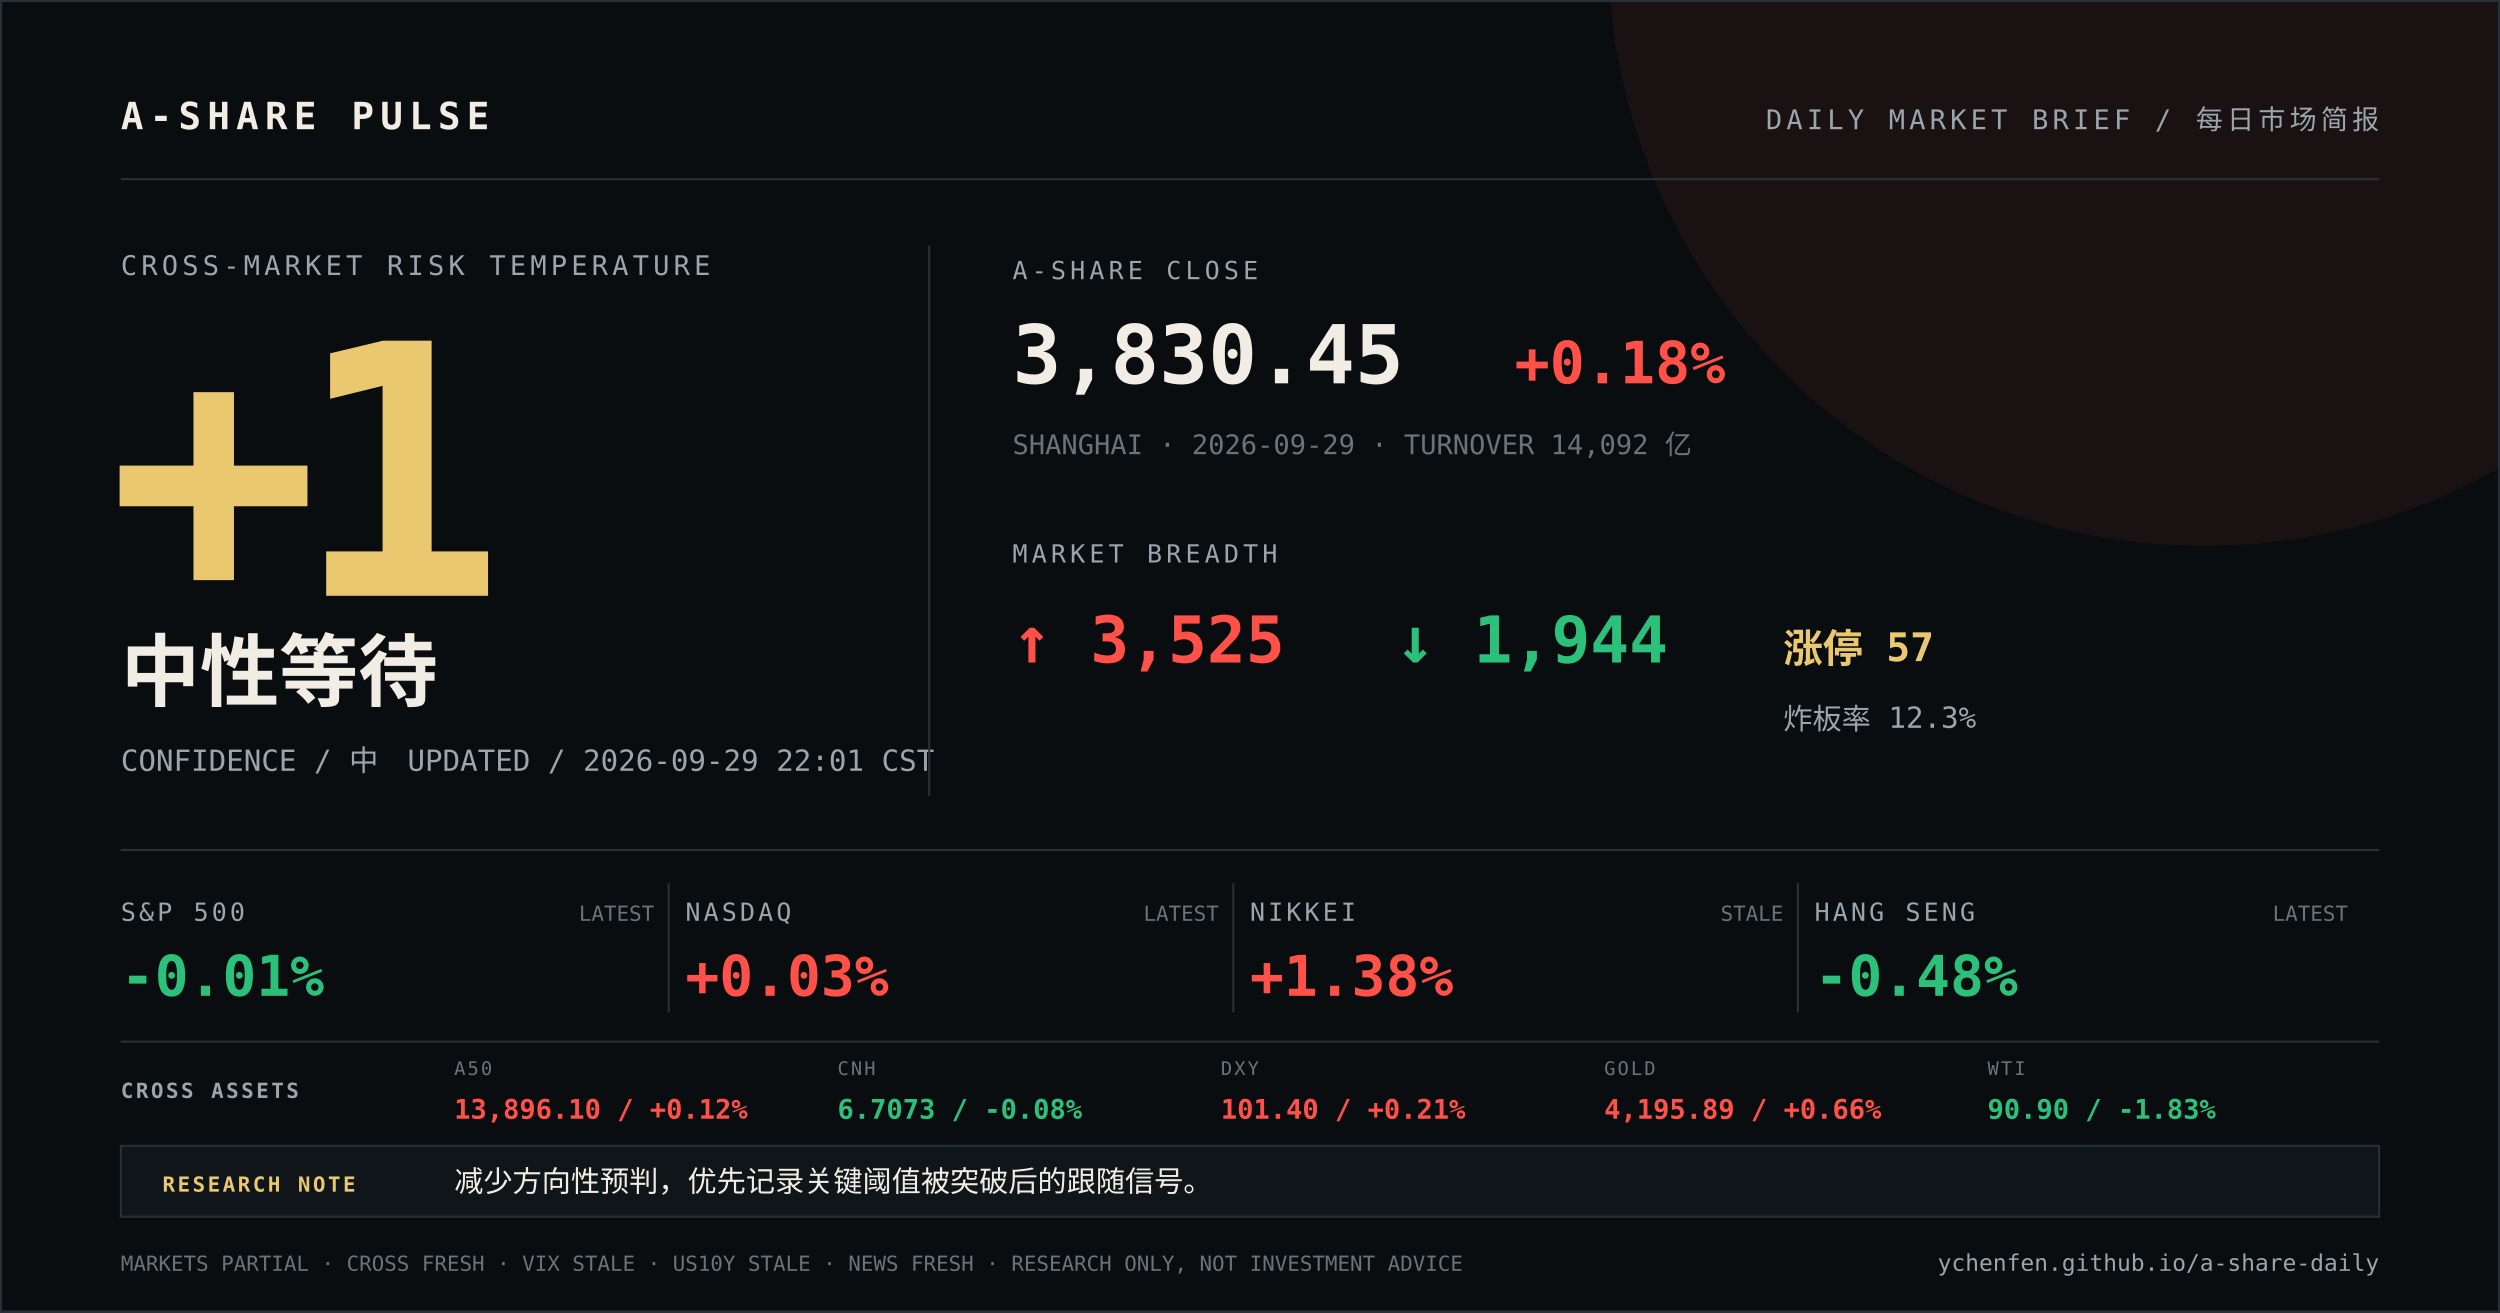
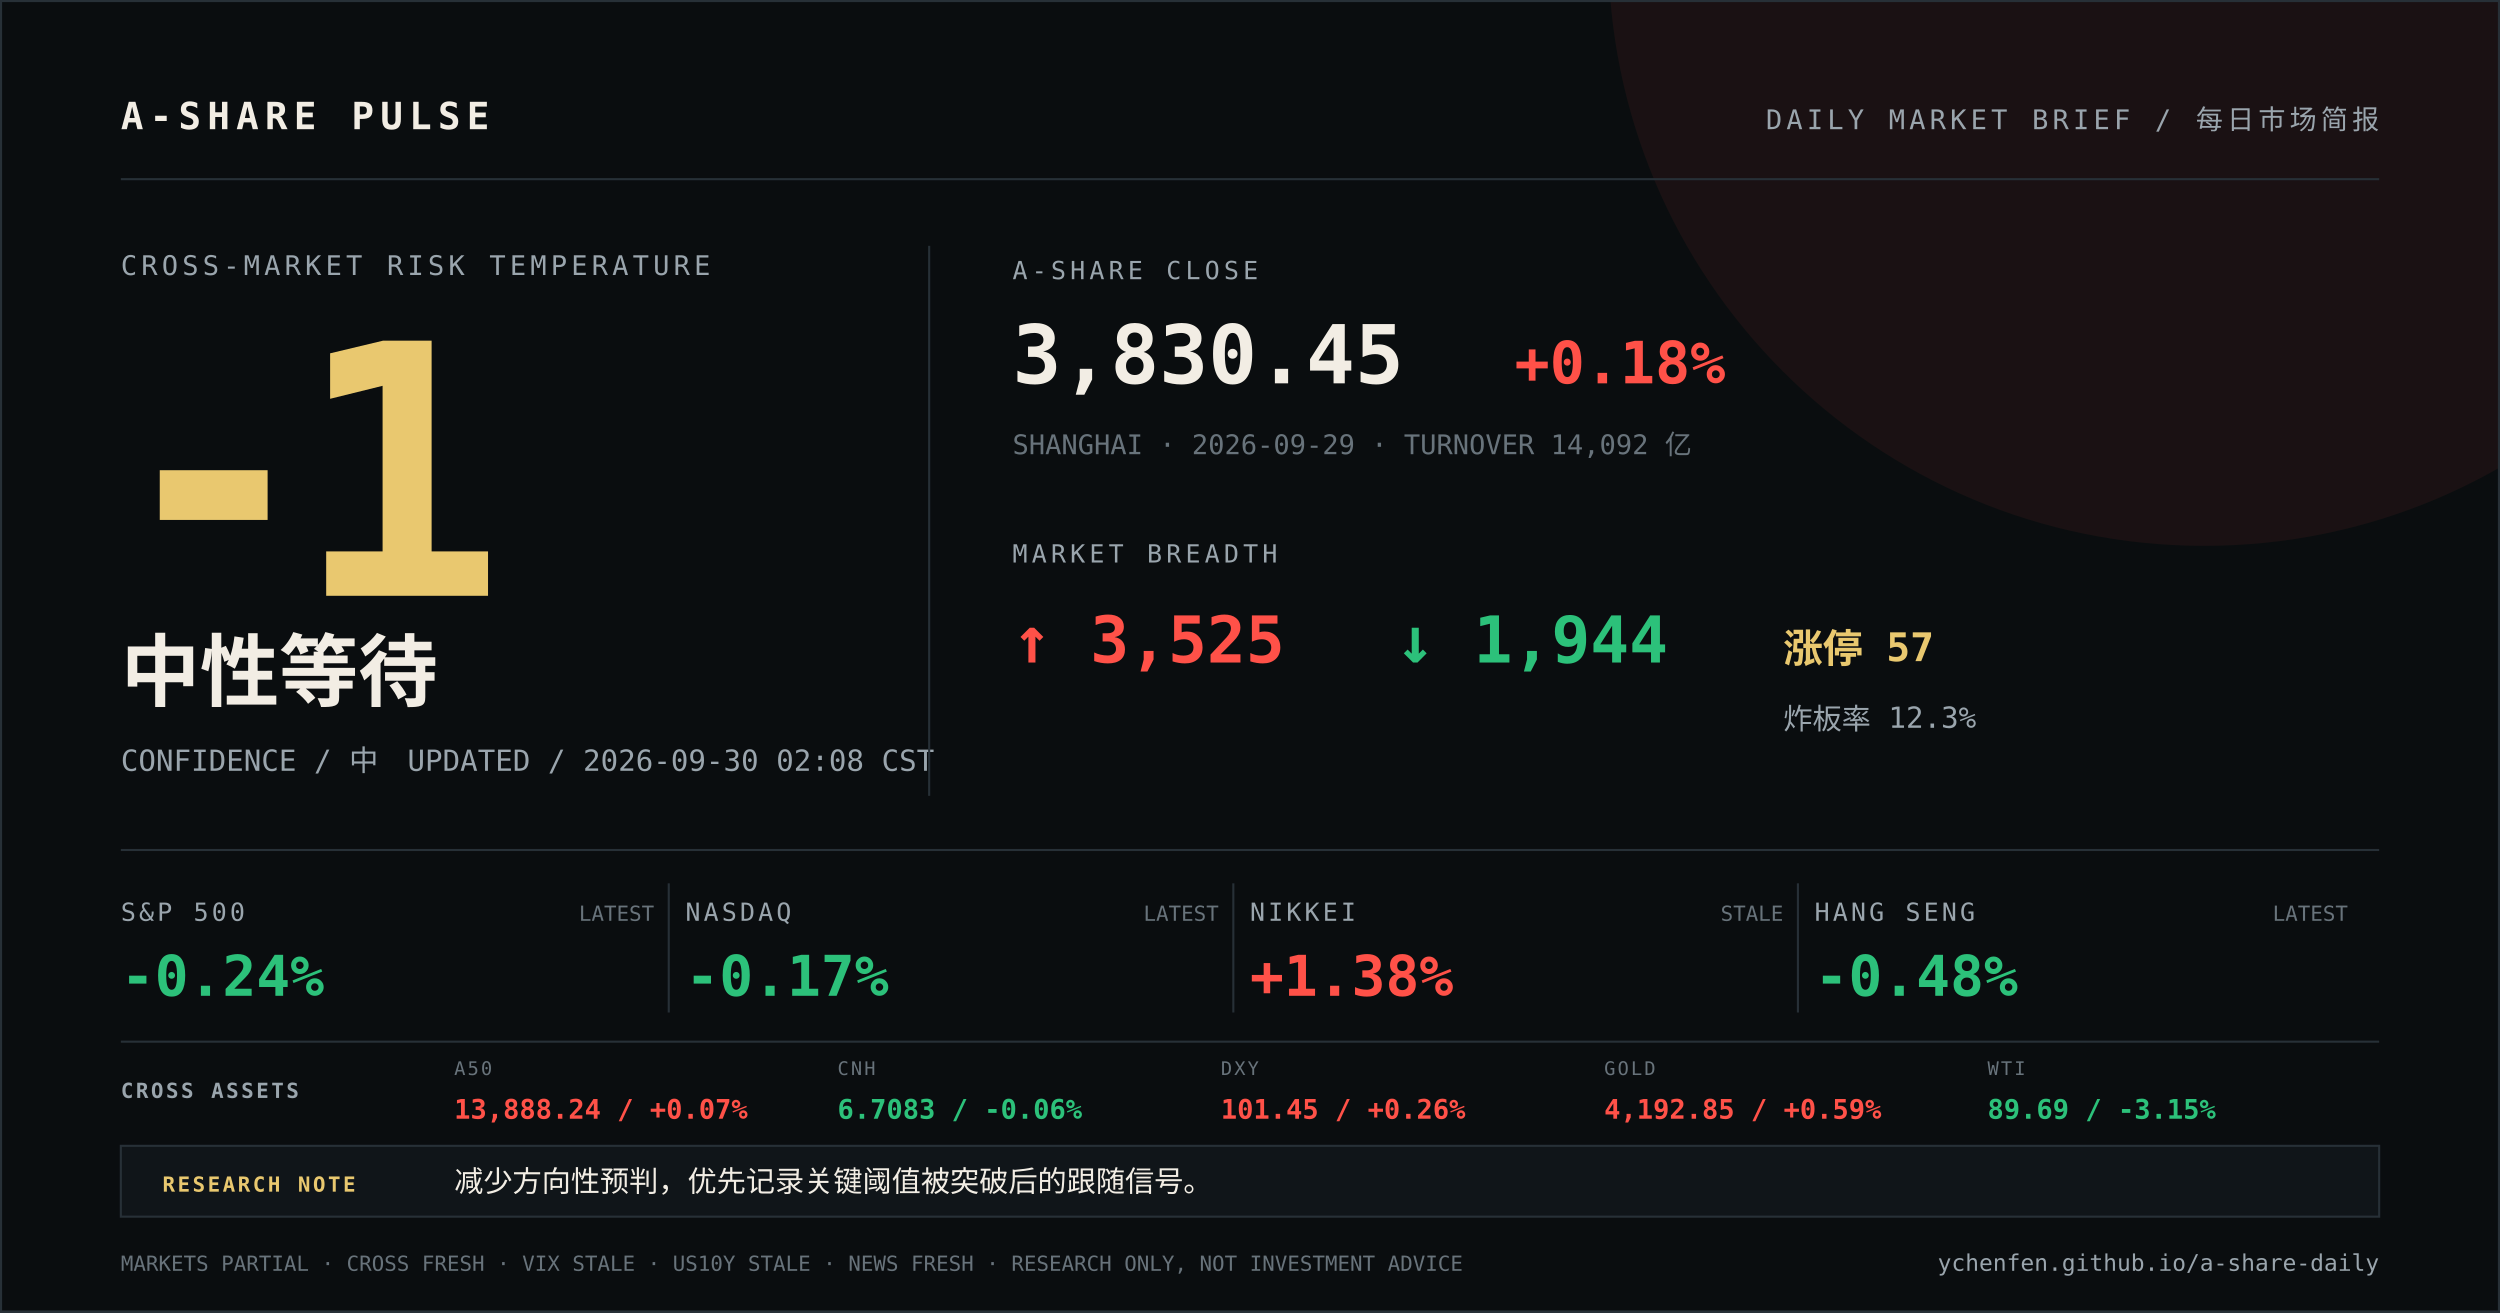
<svg xmlns="http://www.w3.org/2000/svg" width="1200" height="630" viewBox="0 0 1200 630">
  <rect width="1200" height="630" fill="#0a0d0f" />
  <circle cx="1058" cy="-24" r="286" fill="#ff5148" opacity="0.07" />
  <path d="M0 0H1200V630H0Z" fill="none" stroke="#273037" stroke-width="2" />
  <g font-family="DIN Alternate, SFMono-Regular, Menlo, monospace">
    <text x="58" y="62" fill="#f2ede4" font-size="18" font-weight="700" letter-spacing="3">A-SHARE PULSE</text>
    <text x="1142" y="62" fill="#9aa5ad" font-size="13" text-anchor="end" letter-spacing="2">DAILY MARKET BRIEF / 每日市场简报</text>
    <line x1="58" y1="86" x2="1142" y2="86" stroke="#273037" />
    <text x="58" y="132" fill="#9aa5ad" font-size="13" letter-spacing="2">CROSS-MARKET RISK TEMPERATURE</text>
-     <text x="52" y="286" fill="#e9c86f" font-size="168" font-weight="800" letter-spacing="-12">+1</text>
+     <text x="52" y="286" fill="#e9c86f" font-size="168" font-weight="800" letter-spacing="-12">-1</text>
    <text x="58" y="336" fill="#f2ede4" font-size="38" font-weight="700">中性等待</text>
-     <text x="58" y="370" fill="#9aa5ad" font-size="14">CONFIDENCE / 中　UPDATED / 2026-09-29 22:01 CST</text>
+     <text x="58" y="370" fill="#9aa5ad" font-size="14">CONFIDENCE / 中　UPDATED / 2026-09-30 02:08 CST</text>
    <line x1="446" y1="118" x2="446" y2="382" stroke="#273037" />
    <text x="486" y="134" fill="#9aa5ad" font-size="12" letter-spacing="2">A-SHARE CLOSE</text>
    <text x="486" y="184" fill="#f2ede4" font-size="39" font-weight="700">3,830.45</text>
    <text x="727" y="184" fill="#ff5148" font-size="28" font-weight="700">+0.18%</text>
    <text x="486" y="218" fill="#68737b" font-size="13">SHANGHAI · 2026-09-29 · TURNOVER 14,092 亿</text>
    <text x="486" y="270" fill="#9aa5ad" font-size="12" letter-spacing="2">MARKET BREADTH</text>
    <text x="486" y="318" fill="#ff5148" font-size="31" font-weight="700">↑ 3,525</text>
    <text x="670" y="318" fill="#2cc17a" font-size="31" font-weight="700">↓ 1,944</text>
    <text x="856" y="318" fill="#e9c86f" font-size="19" font-weight="700">涨停 57</text>
    <text x="856" y="350" fill="#9aa5ad" font-size="14">炸板率 12.3%</text>
    <line x1="58" y1="408" x2="1142" y2="408" stroke="#273037" />
    <text x="58" y="442" fill="#9aa5ad" font-size="12" letter-spacing="1.5">S&amp;P 500</text>
-     <text x="58" y="478" fill="#2cc17a" font-size="27" font-weight="700">-0.01%</text>
+     <text x="58" y="478" fill="#2cc17a" font-size="27" font-weight="700">-0.24%</text>
    <text x="314" y="442" fill="#68737b" font-size="10" text-anchor="end">LATEST</text>
    <line x1="321" y1="424" x2="321" y2="486" stroke="#273037" />
    <text x="329" y="442" fill="#9aa5ad" font-size="12" letter-spacing="1.5">NASDAQ</text>
-     <text x="329" y="478" fill="#ff5148" font-size="27" font-weight="700">+0.03%</text>
+     <text x="329" y="478" fill="#2cc17a" font-size="27" font-weight="700">-0.17%</text>
    <text x="585" y="442" fill="#68737b" font-size="10" text-anchor="end">LATEST</text>
    <line x1="592" y1="424" x2="592" y2="486" stroke="#273037" />
    <text x="600" y="442" fill="#9aa5ad" font-size="12" letter-spacing="1.5">NIKKEI</text>
    <text x="600" y="478" fill="#ff5148" font-size="27" font-weight="700">+1.38%</text>
    <text x="856" y="442" fill="#68737b" font-size="10" text-anchor="end">STALE</text>
    <line x1="863" y1="424" x2="863" y2="486" stroke="#273037" />
    <text x="871" y="442" fill="#9aa5ad" font-size="12" letter-spacing="1.5">HANG SENG</text>
    <text x="871" y="478" fill="#2cc17a" font-size="27" font-weight="700">-0.48%</text>
    <text x="1127" y="442" fill="#68737b" font-size="10" text-anchor="end">LATEST</text>
    <line x1="58" y1="500" x2="1142" y2="500" stroke="#273037" />
    <text x="58" y="527" fill="#9aa5ad" font-size="10" font-weight="700" letter-spacing="1.2">CROSS ASSETS</text>
    <text x="218" y="516" fill="#68737b" font-size="9" letter-spacing="1">A50</text>
-     <text x="218" y="537" fill="#ff5148" font-size="13" font-weight="700">13,896.10 / +0.12%</text>
+     <text x="218" y="537" fill="#ff5148" font-size="13" font-weight="700">13,888.24 / +0.07%</text>
    <text x="402" y="516" fill="#68737b" font-size="9" letter-spacing="1">CNH</text>
-     <text x="402" y="537" fill="#2cc17a" font-size="13" font-weight="700">6.7073 / -0.08%</text>
+     <text x="402" y="537" fill="#2cc17a" font-size="13" font-weight="700">6.7083 / -0.06%</text>
    <text x="586" y="516" fill="#68737b" font-size="9" letter-spacing="1">DXY</text>
-     <text x="586" y="537" fill="#ff5148" font-size="13" font-weight="700">101.40 / +0.21%</text>
+     <text x="586" y="537" fill="#ff5148" font-size="13" font-weight="700">101.45 / +0.26%</text>
    <text x="770" y="516" fill="#68737b" font-size="9" letter-spacing="1">GOLD</text>
-     <text x="770" y="537" fill="#ff5148" font-size="13" font-weight="700">4,195.89 / +0.66%</text>
+     <text x="770" y="537" fill="#ff5148" font-size="13" font-weight="700">4,192.85 / +0.59%</text>
    <text x="954" y="516" fill="#68737b" font-size="9" letter-spacing="1">WTI</text>
-     <text x="954" y="537" fill="#2cc17a" font-size="13" font-weight="700">90.90 / -1.83%</text>
+     <text x="954" y="537" fill="#2cc17a" font-size="13" font-weight="700">89.69 / -3.15%</text>
    <rect x="58" y="550" width="1084" height="34" fill="#101519" stroke="#273037" />
    <text x="78" y="572" fill="#e9c86f" font-size="10" font-weight="700" letter-spacing="1.2">RESEARCH NOTE</text>
    <text x="218" y="572" fill="#f2ede4" font-size="14">减少方向性预判，优先记录关键阈值被突破后的跟随信号。</text>
    <text x="58" y="610" fill="#68737b" font-size="10">MARKETS PARTIAL · CROSS FRESH · VIX STALE · US10Y STALE · NEWS FRESH · RESEARCH ONLY, NOT INVESTMENT ADVICE</text>
    <text x="1142" y="610" fill="#9aa5ad" font-size="11" text-anchor="end">ychenfen.github.io/a-share-daily</text>
  </g>
</svg>
